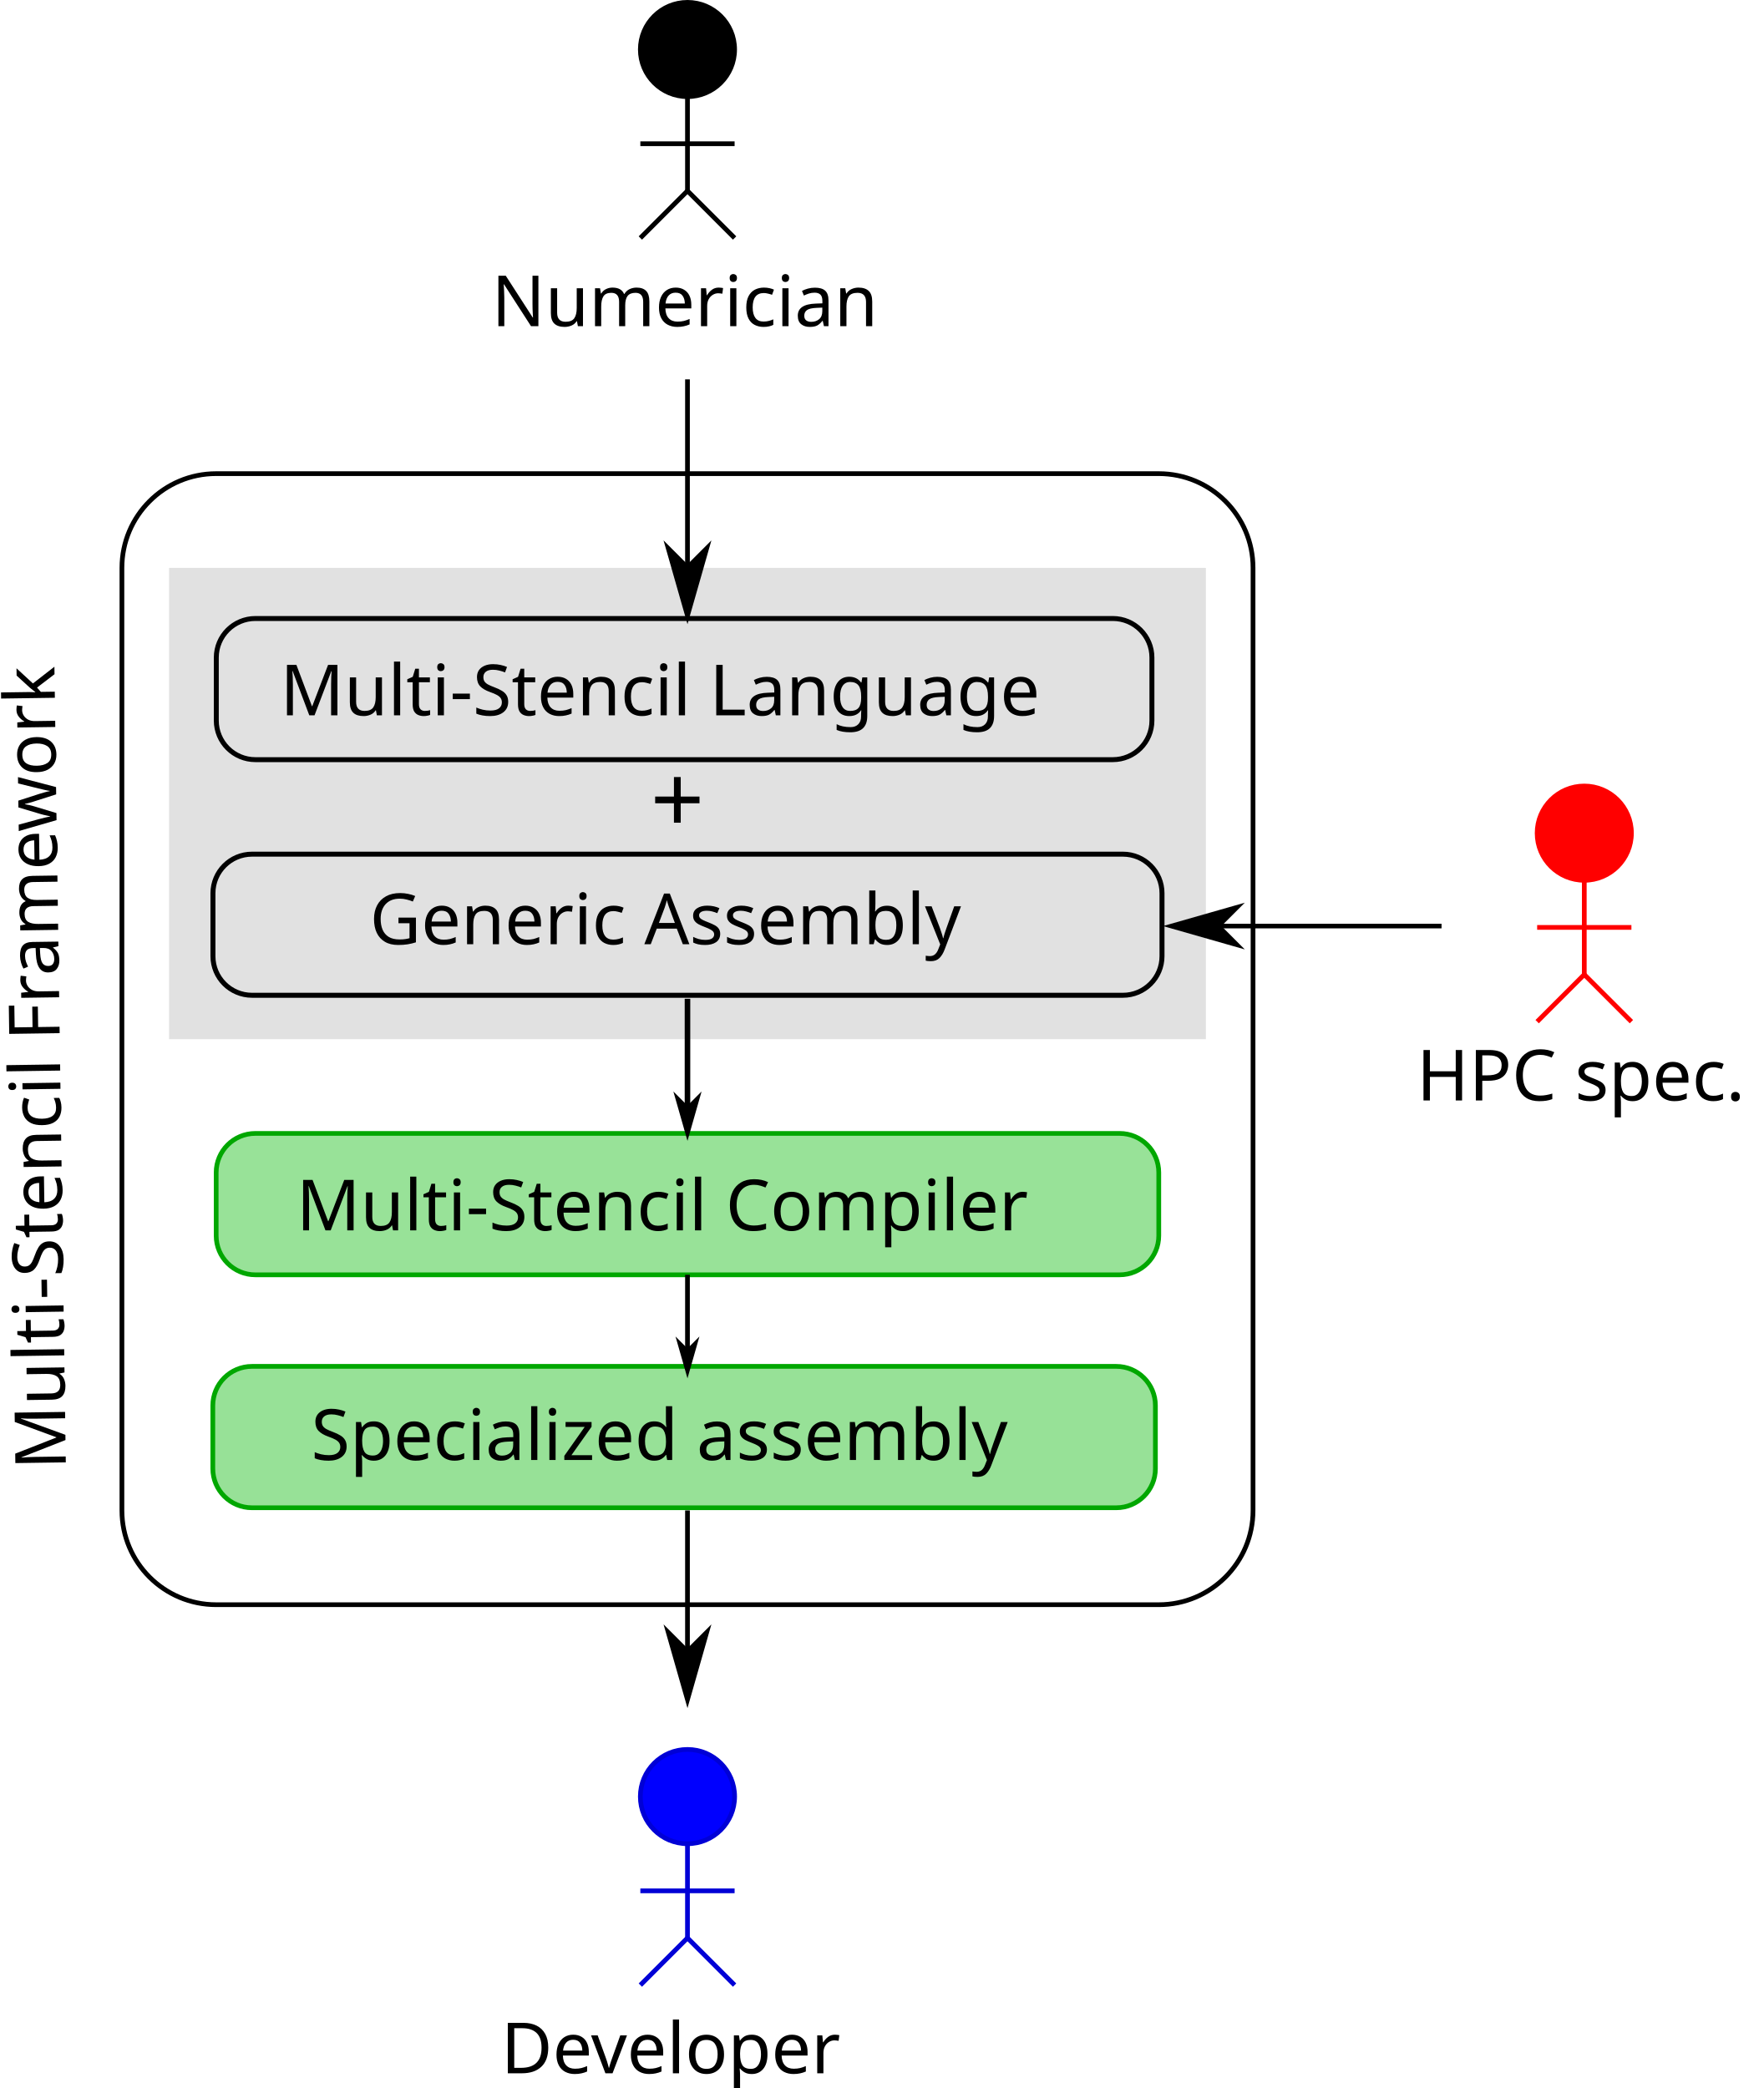
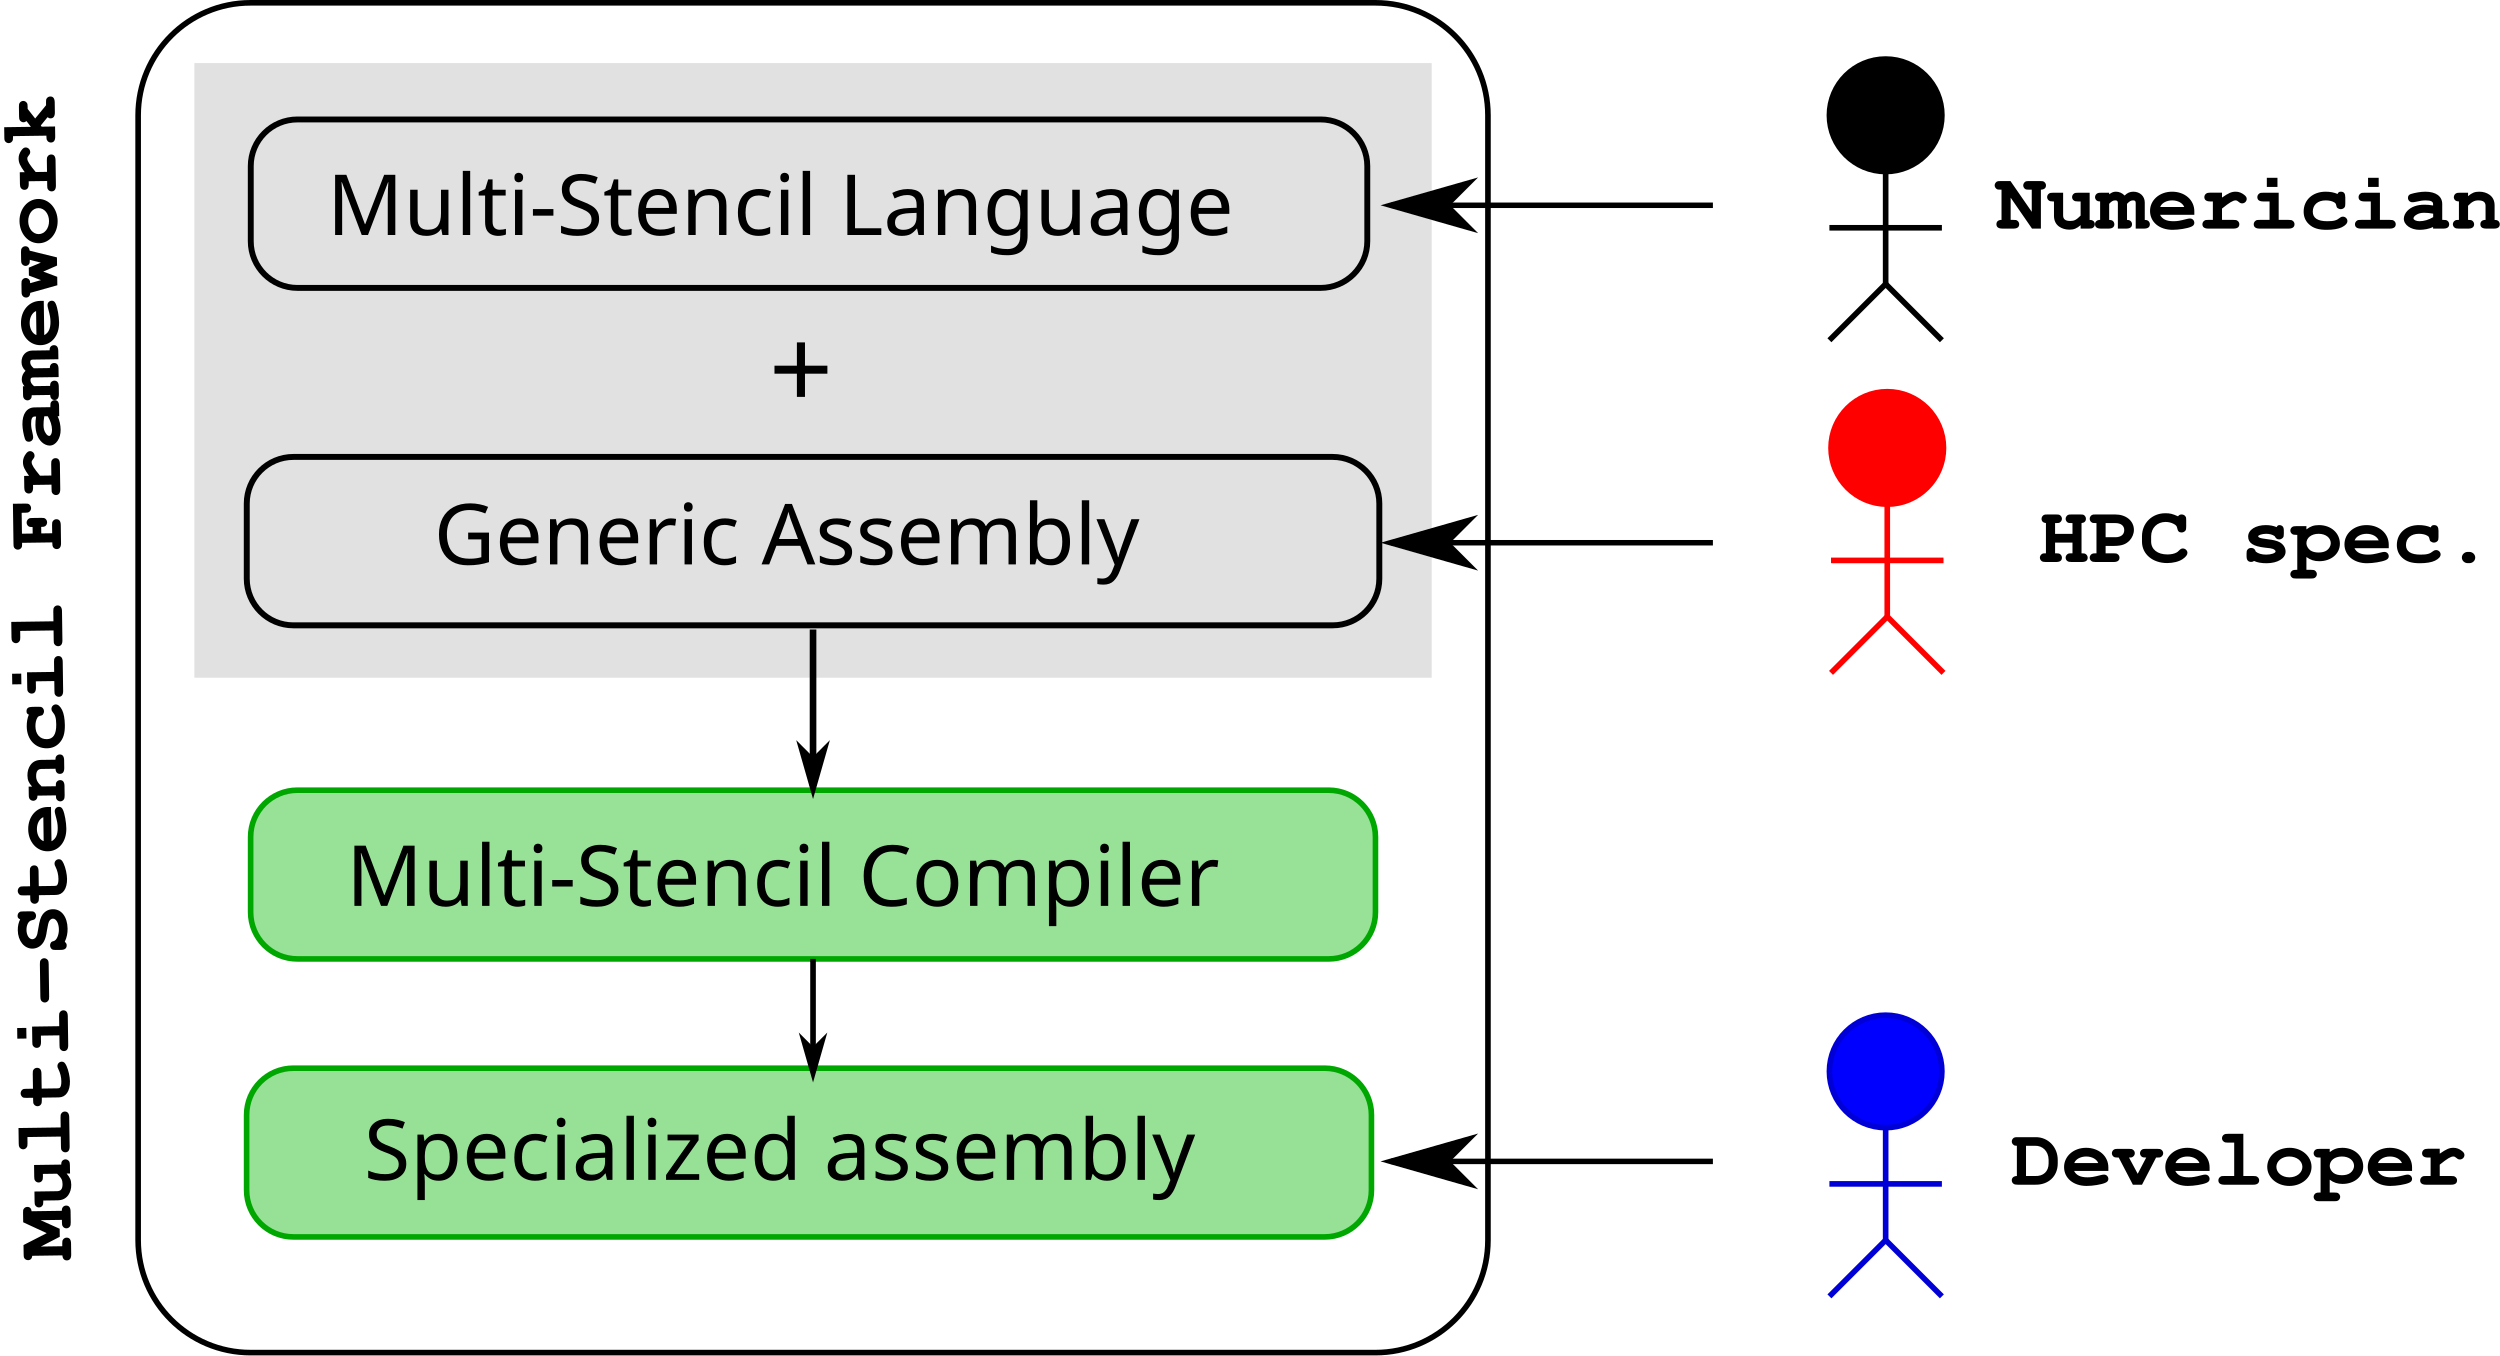
- <svg xmlns="http://www.w3.org/2000/svg" width="105.597mm" height="125.038mm" viewBox="0 0 374.163 443.049" id="svg2" version="1.1">
+ <svg xmlns="http://www.w3.org/2000/svg" width="125.451mm" height="68.016mm" viewBox="0 0 444.51 241" id="svg2" version="1.1">
  <defs id="defs4">
    <marker orient="auto" refY="0" refX="0" id="Arrow1Lend" style="overflow:visible">
      <path id="path4230" d="M 0,0 5,-5 -12.5,0 5,5 0,0 Z" style="fill:#000000;fill-opacity:1;fill-rule:evenodd;stroke:#000000;stroke-width:1pt;stroke-opacity:1" transform="matrix(-0.8,0,0,-0.8,-10,0)" />
    </marker>
    <marker orient="auto" refY="0" refX="0" id="marker4953" style="overflow:visible">
      <path id="path4955" d="M 0,0 5,-5 -12.5,0 5,5 0,0 Z" style="fill:#000000;fill-opacity:1;fill-rule:evenodd;stroke:#000000;stroke-width:1pt;stroke-opacity:1" transform="matrix(-0.8,0,0,-0.8,-10,0)" />
    </marker>
    <marker orient="auto" refY="0" refX="0" id="Arrow1Lstart" style="overflow:visible">
      <path id="path4227" d="M 0,0 5,-5 -12.5,0 5,5 0,0 Z" style="fill:#000000;fill-opacity:1;fill-rule:evenodd;stroke:#000000;stroke-width:1pt;stroke-opacity:1" transform="matrix(0.8,0,0,0.8,10,0)" />
    </marker>
-     <marker style="overflow:visible" id="marker4581" refX="0" refY="0" orient="auto">
-       <path transform="matrix(-0.8,0,0,-0.8,-10,0)" style="fill:#000000;fill-opacity:1;fill-rule:evenodd;stroke:#000000;stroke-width:1pt;stroke-opacity:1" d="M 0,0 5,-5 -12.5,0 5,5 0,0 Z" id="path4583" />
-     </marker>
    <marker style="overflow:visible" id="marker4539" refX="0" refY="0" orient="auto">
      <path transform="matrix(-0.4,0,0,-0.4,-4,0)" style="fill:#000000;fill-opacity:1;fill-rule:evenodd;stroke:#000000;stroke-width:1pt;stroke-opacity:1" d="M 0,0 5,-5 -12.5,0 5,5 0,0 Z" id="path4541" />
    </marker>
    <marker orient="auto" refY="0" refX="0" id="Arrow1Mend" style="overflow:visible">
      <path id="path4236" d="M 0,0 5,-5 -12.5,0 5,5 0,0 Z" style="fill:#000000;fill-opacity:1;fill-rule:evenodd;stroke:#000000;stroke-width:1pt;stroke-opacity:1" transform="matrix(-0.4,0,0,-0.4,-4,0)" />
    </marker>
    <marker style="overflow:visible" id="marker4539-8" refX="0" refY="0" orient="auto">
      <path transform="matrix(-0.4,0,0,-0.4,-4,0)" style="fill:#000000;fill-opacity:1;fill-rule:evenodd;stroke:#000000;stroke-width:1pt;stroke-opacity:1" d="M 0,0 5,-5 -12.5,0 5,5 0,0 Z" id="path4541-9" />
    </marker>
+     <marker orient="auto" refY="0" refX="0" id="marker4953-7" style="overflow:visible">
+       <path id="path4955-5" d="M 0,0 5,-5 -12.5,0 5,5 0,0 Z" style="fill:#000000;fill-opacity:1;fill-rule:evenodd;stroke:#000000;stroke-width:1pt;stroke-opacity:1" transform="matrix(-0.8,0,0,-0.8,-10,0)" />
+     </marker>
+     <marker orient="auto" refY="0" refX="0" id="marker4953-8" style="overflow:visible">
+       <path id="path4955-8" d="M 0,0 5,-5 -12.5,0 5,5 0,0 Z" style="fill:#000000;fill-opacity:1;fill-rule:evenodd;stroke:#000000;stroke-width:1pt;stroke-opacity:1" transform="matrix(-0.8,0,0,-0.8,-10,0)" />
+     </marker>
  </defs>
-   <g id="layer1" transform="translate(-154.1307,-51.86221)">
+   <g id="layer1" transform="translate(-155.4382,-151.8622)">
    <rect style="opacity:1;fill:#00b600;fill-opacity:0.408;stroke:#00a700;stroke-width:1;stroke-linecap:round;stroke-linejoin:miter;stroke-miterlimit:4;stroke-dasharray:none;stroke-dashoffset:0;stroke-opacity:1" id="rect4204-9" width="200" height="30" x="199.286" y="341.791" ry="8.309" />
    <rect style="opacity:1;fill:#00b600;fill-opacity:0.406;stroke:#00a700;stroke-width:1;stroke-linecap:round;stroke-linejoin:miter;stroke-miterlimit:4;stroke-dasharray:none;stroke-dashoffset:0;stroke-opacity:1" id="rect4204" width="200" height="30" x="200" y="292.362" ry="8.309" />
-     <rect style="opacity:1;fill:#000000;fill-opacity:0.121;stroke:none;stroke-width:1.5;stroke-linecap:round;stroke-linejoin:miter;stroke-miterlimit:4;stroke-dasharray:4.5, 4.5;stroke-dashoffset:0;stroke-opacity:1" id="rect4197" width="220" height="100" x="190" y="172.362" ry="0" />
-     <circle style="opacity:1;fill:#000000;fill-opacity:1;stroke:#000000;stroke-width:1;stroke-linecap:round;stroke-linejoin:miter;stroke-miterlimit:4;stroke-dasharray:none;stroke-dashoffset:0;stroke-opacity:1" id="path4138" cx="300" cy="62.362" r="10" />
-     <path style="fill:none;fill-rule:evenodd;stroke:#000000;stroke-width:1px;stroke-linecap:butt;stroke-linejoin:miter;stroke-opacity:1" d="M 300,72.362 300,92.362" id="path4140" />
-     <path style="fill:none;fill-rule:evenodd;stroke:#000000;stroke-width:1px;stroke-linecap:butt;stroke-linejoin:miter;stroke-opacity:1" d="m 290,102.362 10,-10 10,10" id="path4142" />
-     <path style="fill:none;fill-rule:evenodd;stroke:#000000;stroke-width:1px;stroke-linecap:butt;stroke-linejoin:miter;stroke-opacity:1" d="m 290,82.362 20,0" id="path4144" />
-     <text xml:space="preserve" style="font-style:normal;font-weight:normal;font-size:40px;line-height:125%;font-family:sans-serif;letter-spacing:0px;word-spacing:0px;fill:#000000;fill-opacity:1;stroke:none;stroke-width:1px;stroke-linecap:butt;stroke-linejoin:miter;stroke-opacity:1" x="258.429" y="121.076" id="text4146">
-       <tspan id="tspan4148" x="258.429" y="121.076" style="font-size:15px">Numerician</tspan>
+     <rect style="opacity:1;fill:#000000;fill-opacity:0.121;stroke:none;stroke-width:1.5;stroke-linecap:round;stroke-linejoin:miter;stroke-miterlimit:4;stroke-dasharray:4.5, 4.5;stroke-dashoffset:0;stroke-opacity:1" id="rect4197" width="220" height="109.286" x="190" y="163.077" ry="0" />
+     <g id="g4209" transform="translate(0.7142856,29.28571)">
+       <circle r="10" cy="143.076" cx="490" id="path4138" style="opacity:1;fill:#000000;fill-opacity:1;stroke:#000000;stroke-width:1;stroke-linecap:round;stroke-linejoin:miter;stroke-miterlimit:4;stroke-dasharray:none;stroke-dashoffset:0;stroke-opacity:1" />
+       <path id="path4140" d="m 490,153.076 0,20" style="fill:none;fill-rule:evenodd;stroke:#000000;stroke-width:1px;stroke-linecap:butt;stroke-linejoin:miter;stroke-opacity:1" />
+       <path id="path4142" d="m 480,183.076 10,-10 10,10" style="fill:none;fill-rule:evenodd;stroke:#000000;stroke-width:1px;stroke-linecap:butt;stroke-linejoin:miter;stroke-opacity:1" />
+       <path id="path4144" d="m 480,163.076 20,0" style="fill:none;fill-rule:evenodd;stroke:#000000;stroke-width:1px;stroke-linecap:butt;stroke-linejoin:miter;stroke-opacity:1" />
+     </g>
+     <text xml:space="preserve" style="font-style:normal;font-weight:normal;font-size:40px;line-height:125%;font-family:sans-serif;letter-spacing:0px;word-spacing:0px;fill:#000000;fill-opacity:1;stroke:none;stroke-width:1px;stroke-linecap:butt;stroke-linejoin:miter;stroke-opacity:1" x="510.286" y="192.505" id="text4146">
+       <tspan id="tspan4148" x="510.286" y="192.505" style="font-style:normal;font-variant:normal;font-weight:bold;font-stretch:normal;font-size:15px;font-family:Courier;-inkscape-font-specification:Courier">Numerician</tspan>
    </text>
    <text xml:space="preserve" style="font-style:normal;font-weight:normal;font-size:40px;line-height:125%;font-family:sans-serif;letter-spacing:0px;word-spacing:0px;fill:#000000;fill-opacity:1;stroke:none;stroke-width:1px;stroke-linecap:butt;stroke-linejoin:miter;stroke-opacity:1" x="232.571" y="252.219" id="text4154">
      <tspan x="232.571" y="252.219" style="font-size:15px" id="tspan4158">Generic Assembly</tspan>
    </text>
-     <text xml:space="preserve" style="font-style:normal;font-weight:normal;font-size:40px;line-height:125%;font-family:sans-serif;letter-spacing:0px;word-spacing:0px;fill:#000000;fill-opacity:1;stroke:none;stroke-width:1px;stroke-linecap:butt;stroke-linejoin:miter;stroke-opacity:1" x="213.571" y="203.648" id="text4154-3">
-       <tspan x="213.571" y="203.648" style="font-size:15px" id="tspan4158-6">Multi-Stencil Language</tspan>
+     <text xml:space="preserve" style="font-style:normal;font-weight:normal;font-size:40px;line-height:125%;font-family:sans-serif;letter-spacing:0px;word-spacing:0px;fill:#000000;fill-opacity:1;stroke:none;stroke-width:1px;stroke-linecap:butt;stroke-linejoin:miter;stroke-opacity:1" x="213.571" y="193.648" id="text4154-3">
+       <tspan x="213.571" y="193.648" style="font-size:15px" id="tspan4158-6">Multi-Stencil Language</tspan>
    </text>
    <text xml:space="preserve" style="font-style:normal;font-weight:normal;font-size:40px;line-height:125%;font-family:sans-serif;letter-spacing:0px;word-spacing:0px;fill:#000000;fill-opacity:1;stroke:none;stroke-width:1px;stroke-linecap:butt;stroke-linejoin:miter;stroke-opacity:1" x="217" y="312.934" id="text4154-7">
      <tspan x="217" y="312.934" style="font-size:15px" id="tspan4158-5">Multi-Stencil Compiler</tspan>
    </text>
    <text xml:space="preserve" style="font-style:normal;font-weight:normal;font-size:40px;line-height:125%;font-family:sans-serif;letter-spacing:0px;word-spacing:0px;fill:#000000;fill-opacity:1;stroke:none;stroke-width:1px;stroke-linecap:butt;stroke-linejoin:miter;stroke-opacity:1" x="220.143" y="361.648" id="text4154-35">
      <tspan x="220.143" y="361.648" style="font-size:15px" id="tspan4158-62">Specialized assembly</tspan>
    </text>
    <path style="fill:none;fill-rule:evenodd;stroke:#000000;stroke-width:1.179px;stroke-linecap:butt;stroke-linejoin:miter;stroke-opacity:1;marker-end:url(#Arrow1Mend)" d="m 300,263.791 0,27.824" id="path4503" />
    <path style="fill:none;fill-rule:evenodd;stroke:#000000;stroke-width:1px;stroke-linecap:butt;stroke-linejoin:miter;stroke-opacity:1;marker-end:url(#marker4539)" d="m 300,322.362 0,20" id="path4531" />
-     <path style="fill:none;fill-rule:evenodd;stroke:#000000;stroke-width:1px;stroke-linecap:butt;stroke-linejoin:miter;stroke-opacity:1;marker-end:url(#marker4581)" d="m 300,372.362 0,40" id="path4665" />
-     <circle style="opacity:1;fill:#ff0000;fill-opacity:1;stroke:#ff0000;stroke-width:1;stroke-linecap:round;stroke-linejoin:miter;stroke-miterlimit:4;stroke-dasharray:none;stroke-dashoffset:0;stroke-opacity:1" id="path4138-1" cx="490.286" cy="228.648" r="10" />
-     <path style="fill:none;fill-rule:evenodd;stroke:#ff0000;stroke-width:1;stroke-linecap:butt;stroke-linejoin:miter;stroke-opacity:1;stroke-miterlimit:4;stroke-dasharray:none" d="m 490.286,238.648 0,20" id="path4140-2" />
-     <path style="fill:none;fill-rule:evenodd;stroke:#ff0000;stroke-width:1;stroke-linecap:butt;stroke-linejoin:miter;stroke-opacity:1;stroke-miterlimit:4;stroke-dasharray:none" d="m 480.286,268.648 10,-10 10,10" id="path4142-7" />
-     <path style="fill:none;fill-rule:evenodd;stroke:#ff0000;stroke-width:1;stroke-linecap:butt;stroke-linejoin:miter;stroke-opacity:1;stroke-miterlimit:4;stroke-dasharray:none" d="m 480.286,248.648 20,0" id="path4144-0" />
-     <text xml:space="preserve" style="font-style:normal;font-weight:normal;font-size:40px;line-height:125%;font-family:sans-serif;letter-spacing:0px;word-spacing:0px;fill:#000000;fill-opacity:1;stroke:none;stroke-width:1px;stroke-linecap:butt;stroke-linejoin:miter;stroke-opacity:1" x="454.714" y="285.362" id="text4146-9">
-       <tspan id="tspan4148-3" x="454.714" y="285.362" style="font-size:15px">HPC spec.</tspan>
+     <g id="g4203" transform="translate(0.7142856,2.857143)">
+       <circle r="10" cy="228.648" cx="490.286" id="path4138-1" style="opacity:1;fill:#ff0000;fill-opacity:1;stroke:#ff0000;stroke-width:1;stroke-linecap:round;stroke-linejoin:miter;stroke-miterlimit:4;stroke-dasharray:none;stroke-dashoffset:0;stroke-opacity:1" />
+       <path id="path4140-2" d="m 490.286,238.648 0,20" style="fill:none;fill-rule:evenodd;stroke:#ff0000;stroke-width:1;stroke-linecap:butt;stroke-linejoin:miter;stroke-miterlimit:4;stroke-dasharray:none;stroke-opacity:1" />
+       <path id="path4142-7" d="m 480.286,268.648 10,-10 10,10" style="fill:none;fill-rule:evenodd;stroke:#ff0000;stroke-width:1;stroke-linecap:butt;stroke-linejoin:miter;stroke-miterlimit:4;stroke-dasharray:none;stroke-opacity:1" />
+       <path id="path4144-0" d="m 480.286,248.648 20,0" style="fill:none;fill-rule:evenodd;stroke:#ff0000;stroke-width:1;stroke-linecap:butt;stroke-linejoin:miter;stroke-miterlimit:4;stroke-dasharray:none;stroke-opacity:1" />
+     </g>
+     <text xml:space="preserve" style="font-style:normal;font-weight:normal;font-size:40px;line-height:125%;font-family:sans-serif;letter-spacing:0px;word-spacing:0px;fill:#000000;fill-opacity:1;stroke:none;stroke-width:1px;stroke-linecap:butt;stroke-linejoin:miter;stroke-opacity:1" x="517.857" y="251.791" id="text4146-9">
+       <tspan id="tspan4148-3" x="517.857" y="251.791" style="font-style:normal;font-variant:normal;font-weight:bold;font-stretch:normal;font-size:15px;font-family:Courier;-inkscape-font-specification:'Courier Bold'">HPC spec.</tspan>
    </text>
-     <circle style="opacity:1;fill:#0000ff;fill-opacity:1;stroke:#0000d6;stroke-width:1;stroke-linecap:round;stroke-linejoin:miter;stroke-miterlimit:4;stroke-dasharray:none;stroke-dashoffset:0;stroke-opacity:1" id="path4138-8" cx="300" cy="433.076" r="10" />
-     <path style="fill:none;fill-rule:evenodd;stroke:#0000d6;stroke-width:1;stroke-linecap:butt;stroke-linejoin:miter;stroke-opacity:1;stroke-miterlimit:4;stroke-dasharray:none" d="m 300,443.076 0,20" id="path4140-7" />
-     <path style="fill:none;fill-rule:evenodd;stroke:#0000d6;stroke-width:1;stroke-linecap:butt;stroke-linejoin:miter;stroke-opacity:1;stroke-miterlimit:4;stroke-dasharray:none" d="m 290,473.076 10,-10 10,10" id="path4142-9" />
-     <path style="fill:none;fill-rule:evenodd;stroke:#0000d6;stroke-width:1;stroke-linecap:butt;stroke-linejoin:miter;stroke-opacity:1;stroke-miterlimit:4;stroke-dasharray:none" d="m 290,453.076 20,0" id="path4144-2" />
-     <text xml:space="preserve" style="font-style:normal;font-weight:normal;font-size:40px;line-height:125%;font-family:sans-serif;letter-spacing:0px;word-spacing:0px;fill:#000000;fill-opacity:1;stroke:none;stroke-width:1px;stroke-linecap:butt;stroke-linejoin:miter;stroke-opacity:1" x="260.429" y="491.791" id="text4146-0">
-       <tspan id="tspan4148-2" x="260.429" y="491.791" style="font-size:15px">Developer</tspan>
+     <g id="g4197" transform="translate(-1.428571,4.999999)">
+       <circle r="10" cy="337.362" cx="492.143" id="path4138-8" style="opacity:1;fill:#0000ff;fill-opacity:1;stroke:#0000d6;stroke-width:1;stroke-linecap:round;stroke-linejoin:miter;stroke-miterlimit:4;stroke-dasharray:none;stroke-dashoffset:0;stroke-opacity:1" />
+       <path id="path4140-7" d="m 492.143,347.362 0,20" style="fill:none;fill-rule:evenodd;stroke:#0000d6;stroke-width:1;stroke-linecap:butt;stroke-linejoin:miter;stroke-miterlimit:4;stroke-dasharray:none;stroke-opacity:1" />
+       <path id="path4142-9" d="m 482.143,377.362 10,-10 10,10" style="fill:none;fill-rule:evenodd;stroke:#0000d6;stroke-width:1;stroke-linecap:butt;stroke-linejoin:miter;stroke-miterlimit:4;stroke-dasharray:none;stroke-opacity:1" />
+       <path id="path4144-2" d="m 482.143,357.362 20,0" style="fill:none;fill-rule:evenodd;stroke:#0000d6;stroke-width:1;stroke-linecap:butt;stroke-linejoin:miter;stroke-miterlimit:4;stroke-dasharray:none;stroke-opacity:1" />
+     </g>
+     <text xml:space="preserve" style="font-style:normal;font-weight:normal;font-size:40px;line-height:125%;font-family:sans-serif;letter-spacing:0px;word-spacing:0px;fill:#000000;fill-opacity:1;stroke:none;stroke-width:1px;stroke-linecap:butt;stroke-linejoin:miter;stroke-opacity:1" x="513" y="362.505" id="text4146-0">
+       <tspan id="tspan4148-2" x="513" y="362.505" style="font-style:normal;font-variant:normal;font-weight:bold;font-stretch:normal;font-size:15px;font-family:Courier;-inkscape-font-specification:'Courier Bold'">Developer</tspan>
    </text>
    <rect style="opacity:1;fill:none;fill-opacity:1;stroke:#000000;stroke-width:1;stroke-linecap:round;stroke-linejoin:miter;stroke-miterlimit:4;stroke-dasharray:none;stroke-dashoffset:0;stroke-opacity:1" id="rect4757" width="240" height="240" x="180" y="152.362" ry="20" />
-     <text xml:space="preserve" style="font-style:normal;font-weight:normal;font-size:40px;line-height:125%;font-family:sans-serif;letter-spacing:0px;word-spacing:0px;fill:#000000;fill-opacity:1;stroke:none;stroke-width:1px;stroke-linecap:butt;stroke-linejoin:miter;stroke-opacity:1" x="-365.978" y="162.893" id="text4154-7-9" transform="matrix(-0.01430006,-0.9998978,0.9998978,-0.01430006,0,0)">
-       <tspan x="-365.978" y="162.893" style="font-size:15px" id="tspan4158-5-3">Multi-Stencil Framework</tspan>
+     <text xml:space="preserve" style="font-style:normal;font-weight:normal;font-size:40px;line-height:125%;font-family:sans-serif;letter-spacing:0px;word-spacing:0px;fill:#000000;fill-opacity:1;stroke:none;stroke-width:1px;stroke-linecap:butt;stroke-linejoin:miter;stroke-opacity:1" x="-377.977" y="162.721" id="text4154-7-9" transform="matrix(-0.01430006,-0.9998978,0.9998978,-0.01430006,0,0)">
+       <tspan x="-377.977" y="162.721" style="font-style:normal;font-variant:normal;font-weight:bold;font-stretch:normal;font-size:15px;font-family:Courier;-inkscape-font-specification:Courier" id="tspan4158-5-3">Multi-Stencil Framework</tspan>
    </text>
    <path style="fill:none;fill-rule:evenodd;stroke:#000000;stroke-width:0.976px;stroke-linecap:butt;stroke-linejoin:miter;stroke-opacity:1;marker-end:url(#marker4953)" d="m 460,248.362 -57.2,0" id="path4945" />
-     <rect style="opacity:1;fill:none;fill-opacity:1;stroke:#000000;stroke-width:1.049;stroke-linecap:round;stroke-linejoin:miter;stroke-miterlimit:4;stroke-dasharray:none;stroke-dashoffset:0;stroke-opacity:1" id="rect5042" width="198.522" height="29.951" x="200.025" y="183.101" ry="8.296" />
+     <rect style="opacity:1;fill:none;fill-opacity:1;stroke:#000000;stroke-width:1.049;stroke-linecap:round;stroke-linejoin:miter;stroke-miterlimit:4;stroke-dasharray:none;stroke-dashoffset:0;stroke-opacity:1" id="rect5042" width="198.522" height="29.951" x="200.025" y="173.101" ry="8.296" />
    <rect style="opacity:1;fill:none;fill-opacity:1;stroke:#000000;stroke-width:1.057;stroke-linecap:round;stroke-linejoin:miter;stroke-miterlimit:4;stroke-dasharray:none;stroke-dashoffset:0;stroke-opacity:1" id="rect5044" width="201.372" height="29.943" x="199.314" y="233.105" ry="8.294" />
-     <path style="fill:none;fill-rule:evenodd;stroke:#000000;stroke-width:1px;stroke-linecap:butt;stroke-linejoin:miter;stroke-opacity:1;marker-end:url(#Arrow1Lend)" d="m 300,132.362 0,50" id="path5128" />
-     <text xml:space="preserve" style="font-style:normal;font-weight:normal;font-size:40px;line-height:125%;font-family:sans-serif;letter-spacing:0px;word-spacing:0px;fill:#000000;fill-opacity:1;stroke:none;stroke-width:1px;stroke-linecap:butt;stroke-linejoin:miter;stroke-opacity:1" x="292.143" y="228.648" id="text4220">
-       <tspan id="tspan4222" x="292.143" y="228.648" style="font-size:20px">+</tspan>
+     <text xml:space="preserve" style="font-style:normal;font-weight:normal;font-size:40px;line-height:125%;font-family:sans-serif;letter-spacing:0px;word-spacing:0px;fill:#000000;fill-opacity:1;stroke:none;stroke-width:1px;stroke-linecap:butt;stroke-linejoin:miter;stroke-opacity:1" x="292.143" y="224.648" id="text4220">
+       <tspan id="tspan4222" x="292.143" y="224.648" style="font-size:20px">+</tspan>
    </text>
+     <path style="fill:none;fill-rule:evenodd;stroke:#000000;stroke-width:0.976px;stroke-linecap:butt;stroke-linejoin:miter;stroke-opacity:1;marker-end:url(#marker4953-7)" d="m 460,188.362 -57.2,0" id="path4945-3" />
+     <path style="fill:none;fill-rule:evenodd;stroke:#000000;stroke-width:0.976px;stroke-linecap:butt;stroke-linejoin:miter;stroke-opacity:1;marker-end:url(#marker4953-8)" d="m 460,358.362 -57.2,0" id="path4945-31" />
  </g>
</svg>
